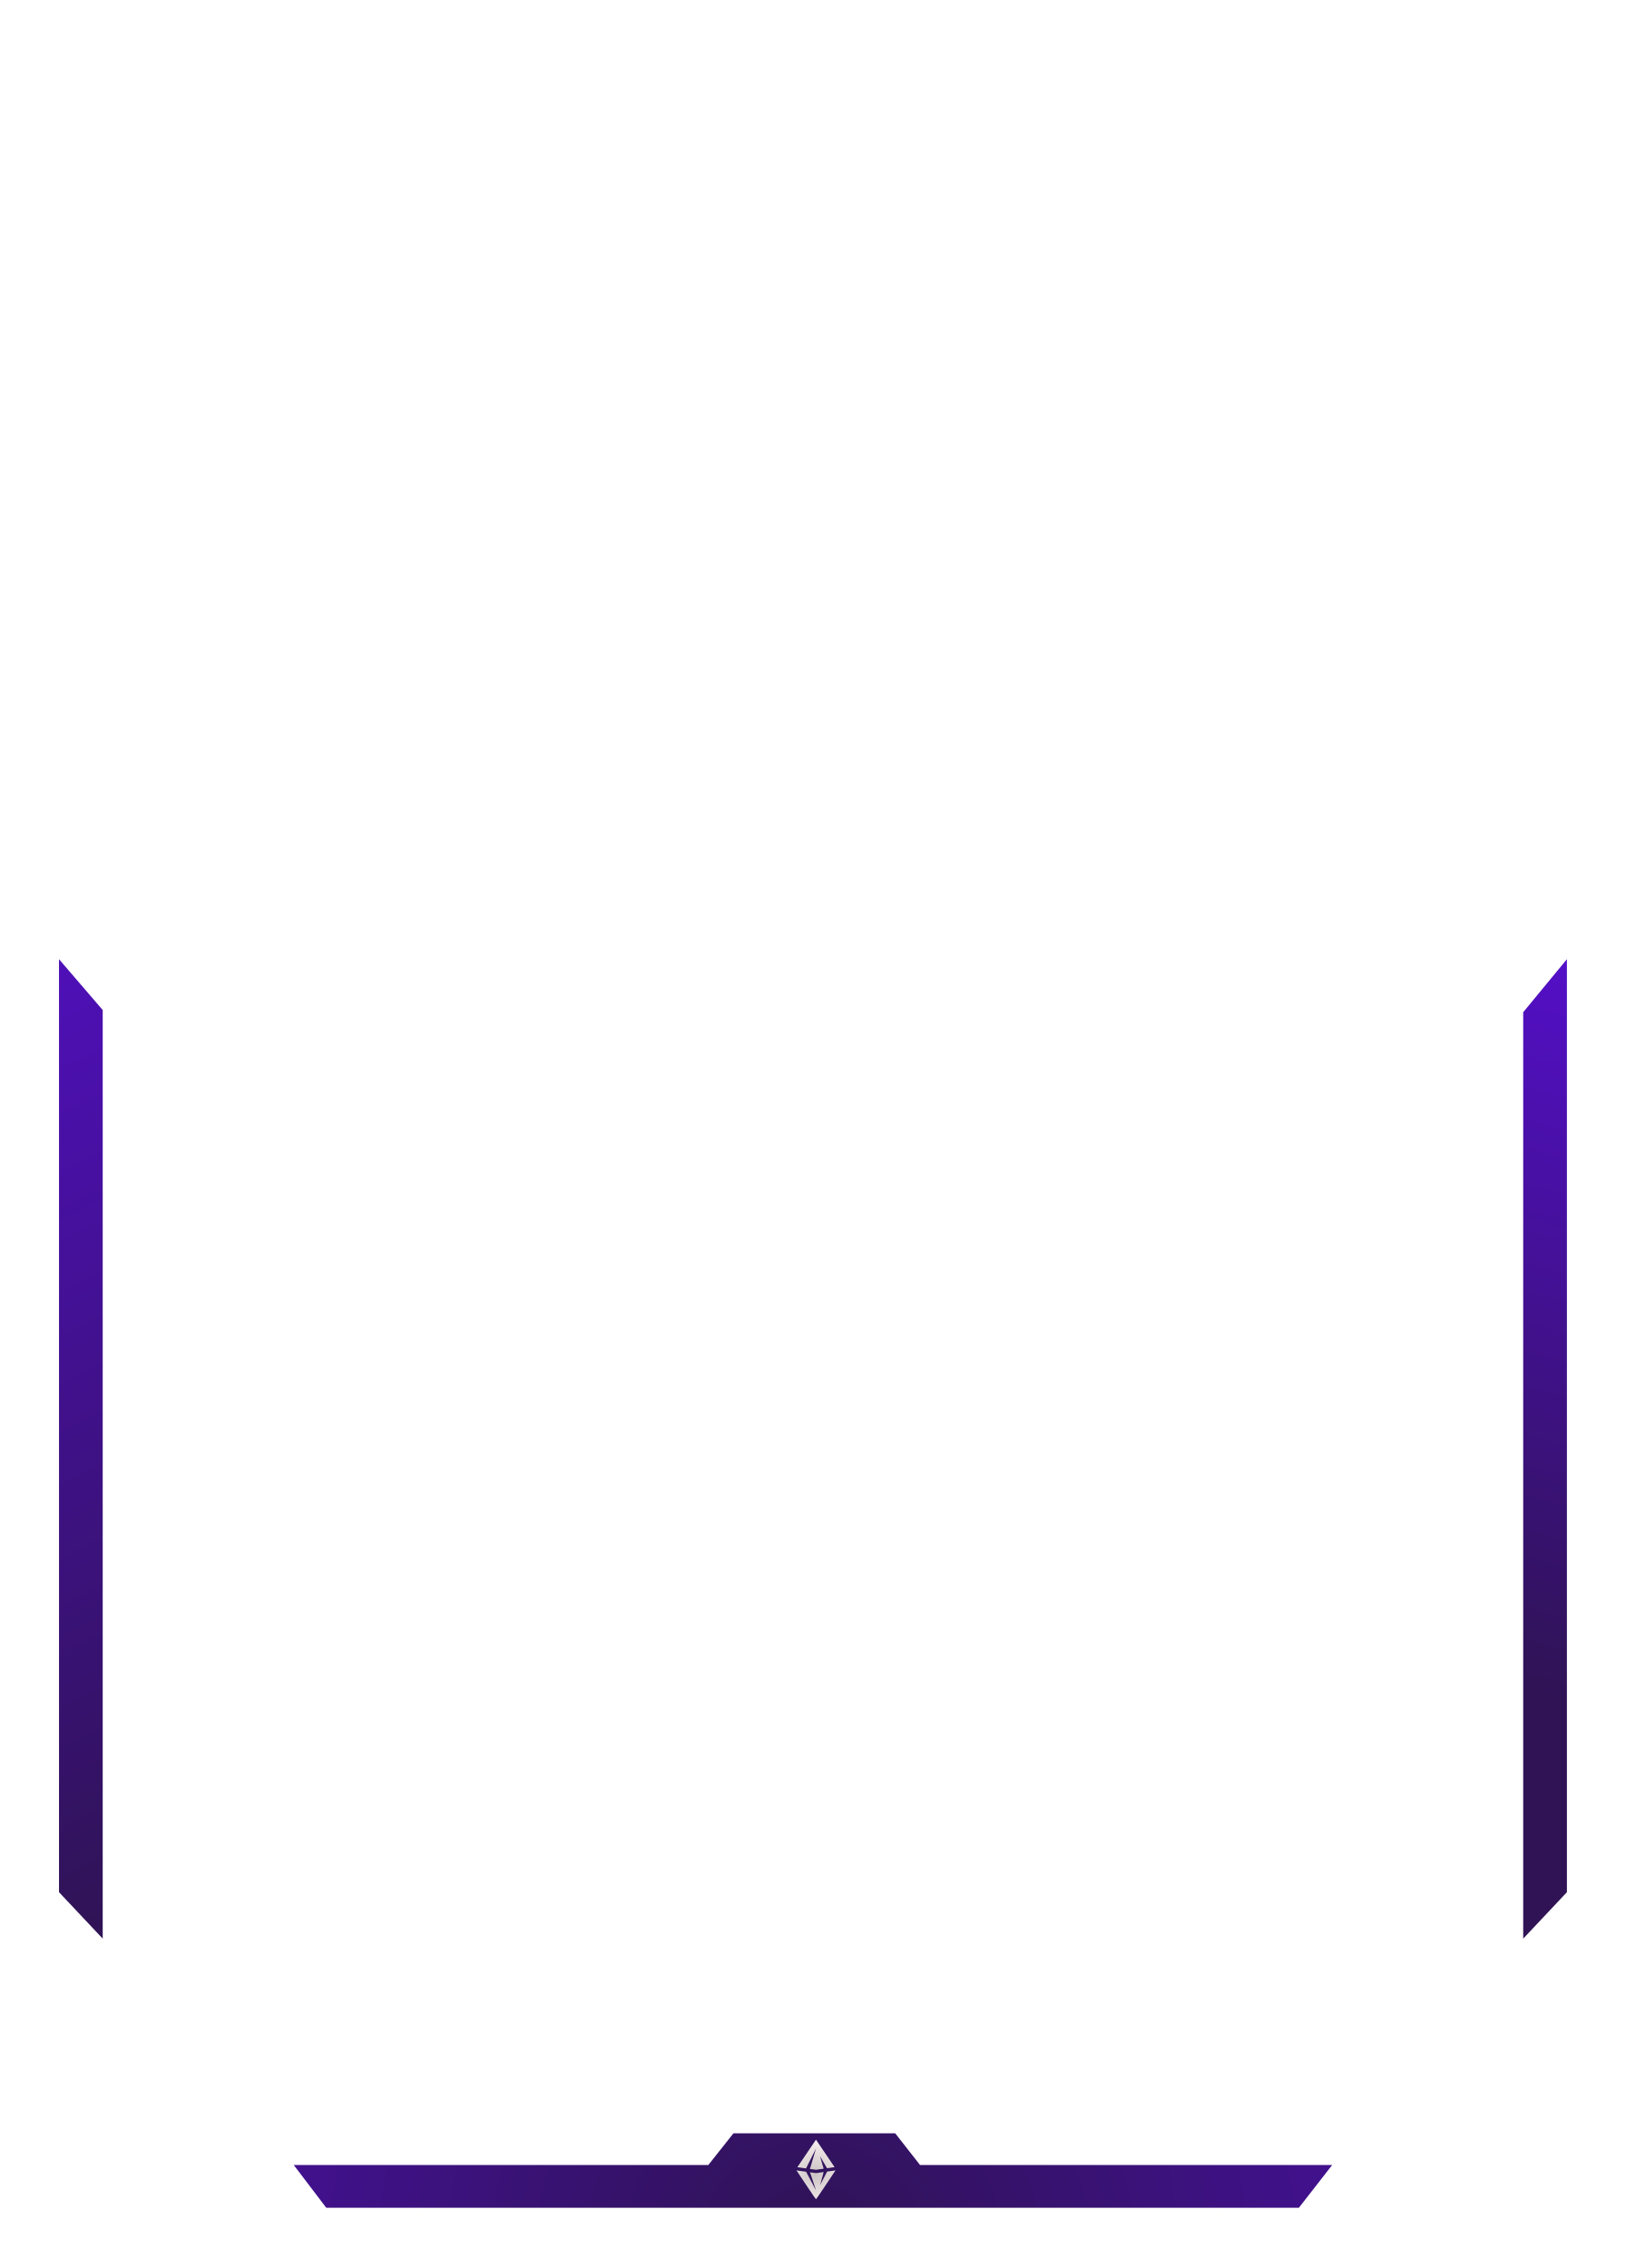
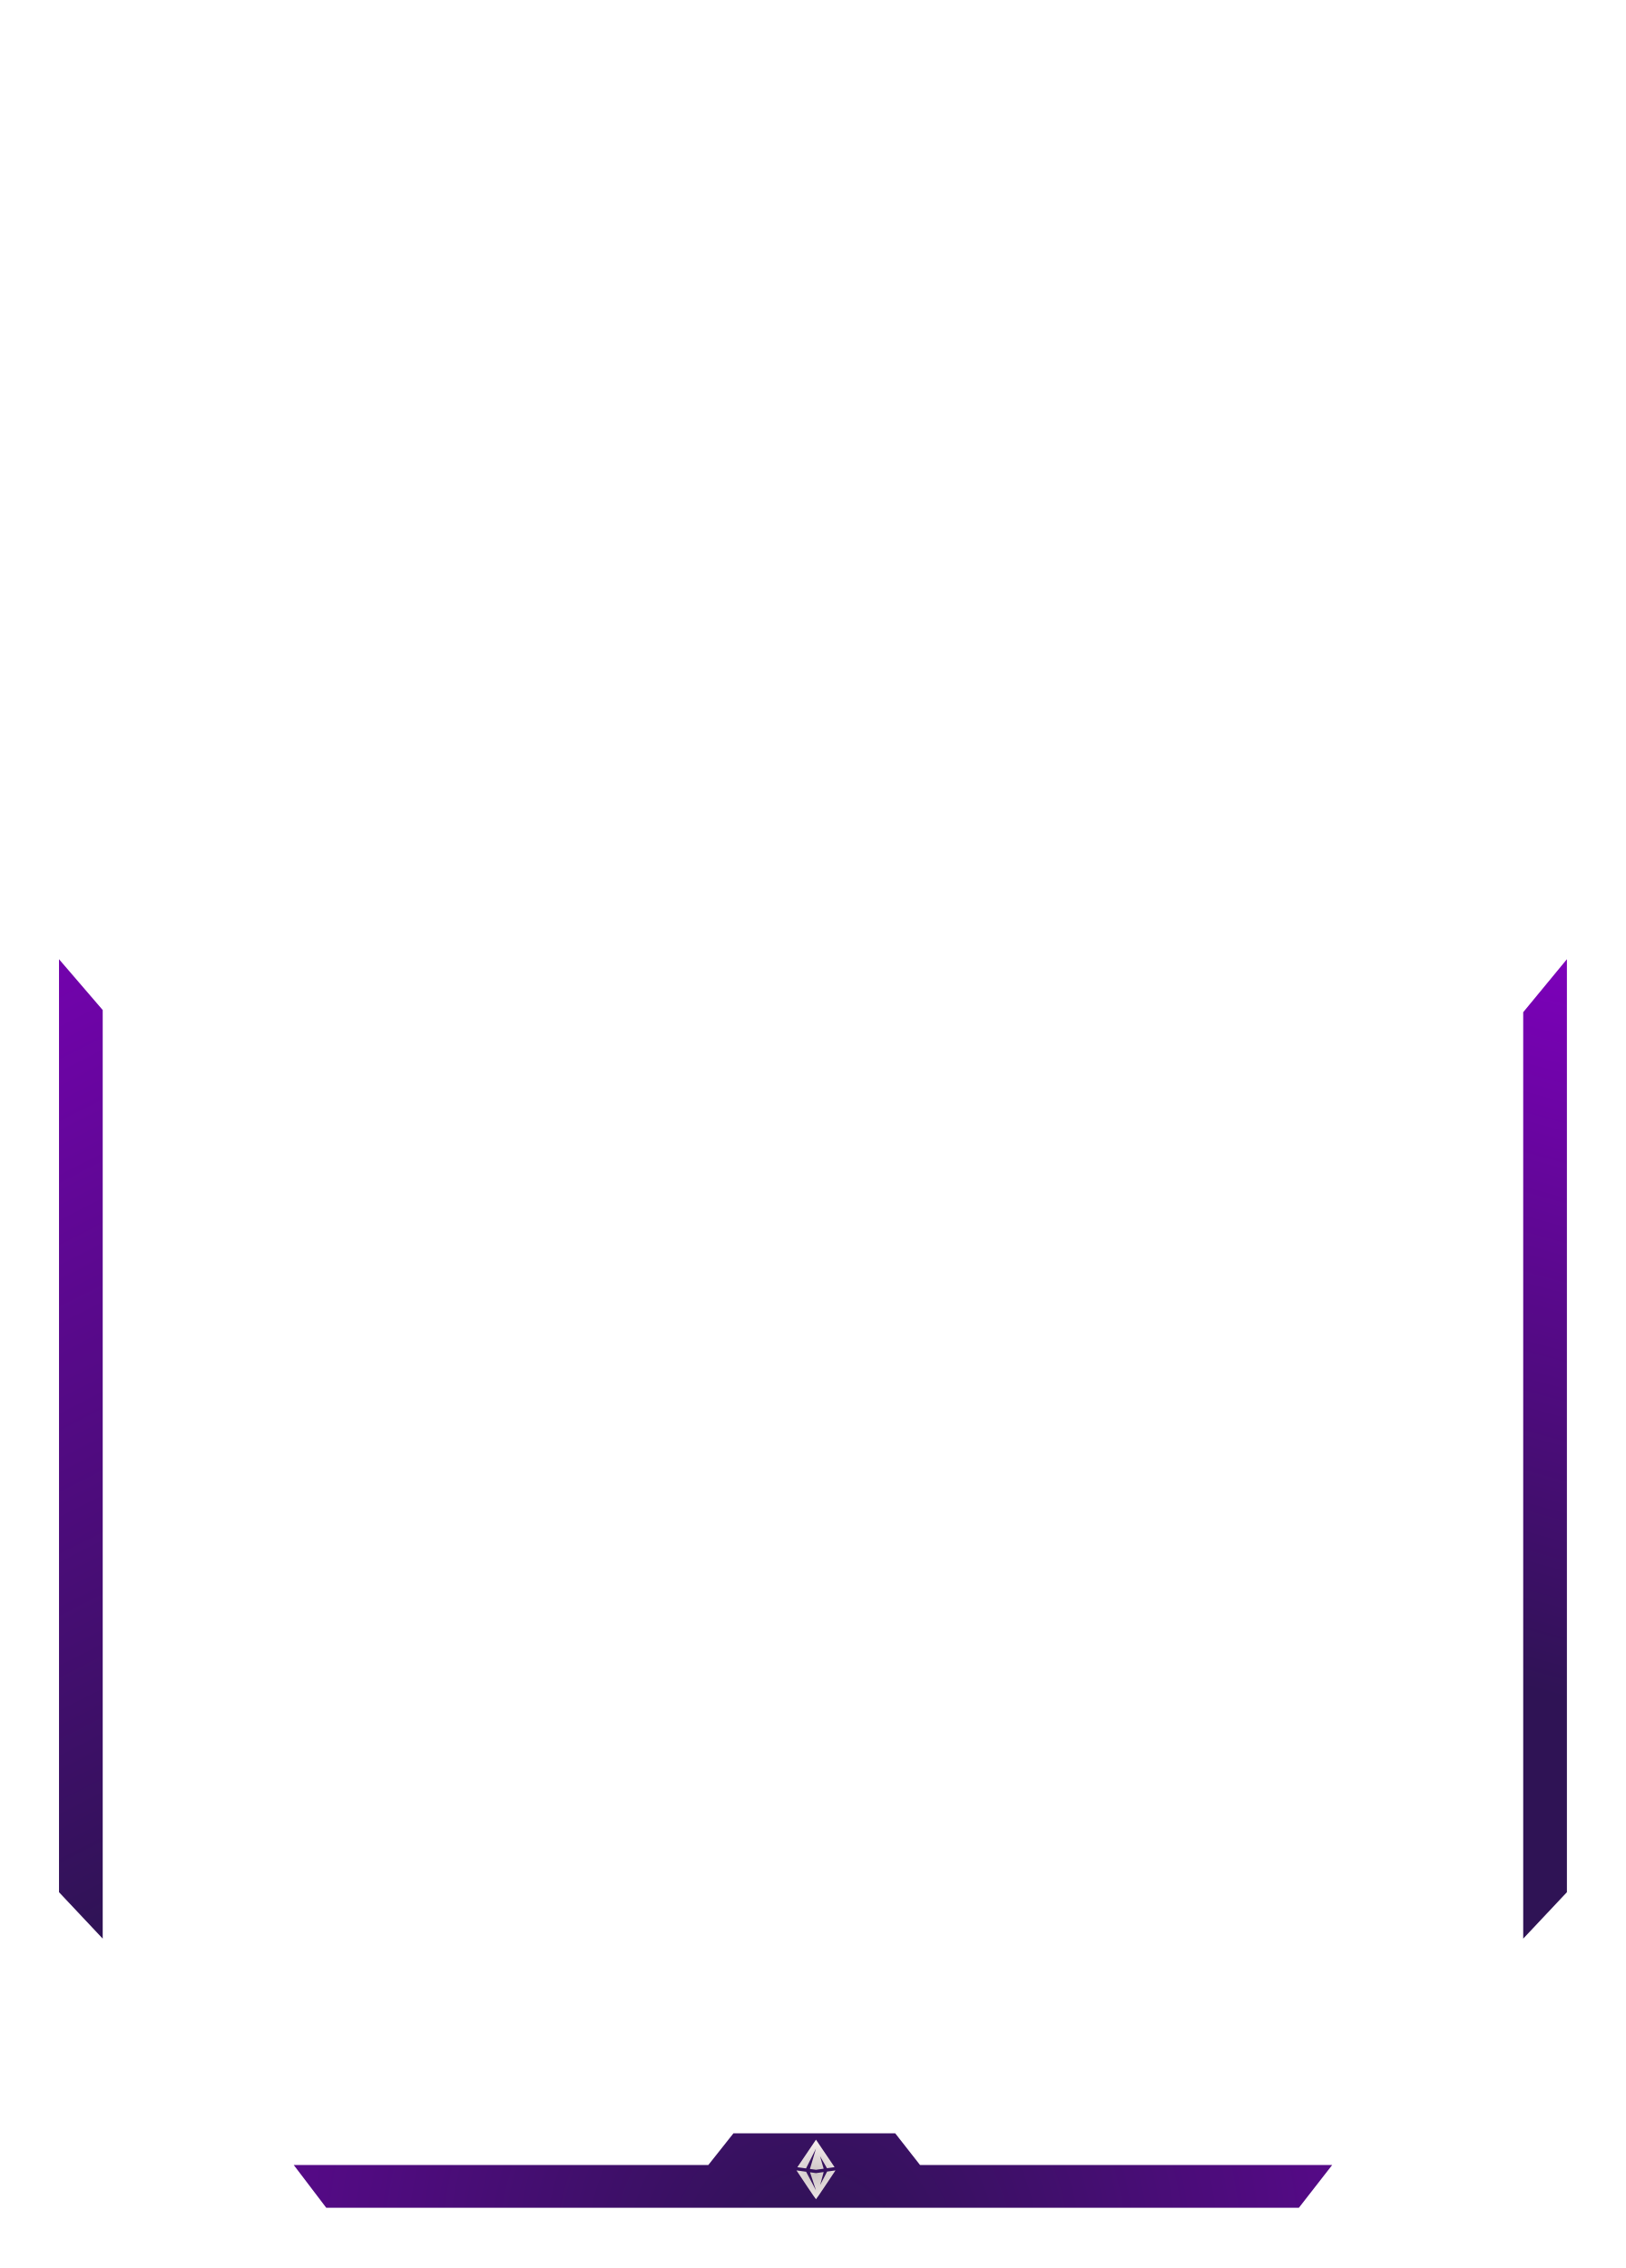
<svg xmlns="http://www.w3.org/2000/svg" viewBox="0 0 744 1038" width="744" height="1038">
  <defs>
-     <linearGradient id="10241580456036226959" x1="691.259" y1="797.104" x2="779.923" y2="476.092" gradientTransform="matrix(0.05,0,0,0.002230848,-36.65,-1.059653)">
+     <linearGradient id="16745215188486608165" x1="691.259" y1="797.104" x2="779.923" y2="476.092" gradientTransform="matrix(0.05,0,0,0.002230848,-36.65,-1.059653)">
      <stop stop-color="#2f1355" />
-       <stop offset="1" stop-color="#540fc9" />
+       <stop offset="1" stop-color="#7e00bc" />
    </linearGradient>
-     <linearGradient id="15916990458023721801" x1="161.134" y1="881.215" x2="-56.244" y2="454.475" gradientTransform="matrix(0.05,0,0,0.002230848,-3.15,-1.059653)">
+     <linearGradient id="10757149556107709720" x1="161.134" y1="881.215" x2="-56.244" y2="454.475" gradientTransform="matrix(0.05,0,0,0.002230848,-3.15,-1.059653)">
      <stop stop-color="#2f1355" />
-       <stop offset="1" stop-color="#540fc9" />
+       <stop offset="1" stop-color="#7e00bc" />
    </linearGradient>
-     <radialGradient id="2576332164866901096" cx="407.901" cy="1068.761" r="496.7" gradientTransform="matrix(0.002104452,0,0,0.02934247,-0.3586197,-29.70501)">
+     <radialGradient id="12991274686299189390" cx="407.901" cy="1068.761" r="496.7" gradientTransform="matrix(0.002104452,0,0,0.02934247,-0.3586197,-29.70501)">
      <stop stop-color="#2f1355" />
-       <stop offset="1" stop-color="#540fc9" />
+       <stop offset="1" stop-color="#7e00bc" />
    </radialGradient>
-     <radialGradient id="11520087323678918118" cx="374.836" cy="786.075" r="249" gradientTransform="matrix(0.003223631,0,0,0.002110936,-0.7250054,-1.092863)">
+     <radialGradient id="9772452219883061808" cx="374.836" cy="786.075" r="249" gradientTransform="matrix(0.003223631,0,0,0.002110936,-0.7250054,-1.092863)">
      <stop stop-color="#cbc3c3" />
      <stop offset="1" stop-color="#f5eded" />
    </radialGradient>
  </defs>
  <g>
    <g>
      <g>
        <g transform="matrix(1,0,0,1,-36,-36)">
-           <path d="M753,475 L753,902 C753,902 733,923.26 733,923.26 C733,923.26 733,499.26 733,499.26 L753,475 Z" fill="url('#10241580456036226959')" />
+           <path d="M753,475 L753,902 C753,902 733,923.26 733,923.26 C733,923.26 733,499.26 733,499.26 L753,475 Z" fill="url('#16745215188486608165')" />
        </g>
        <g transform="matrix(1,0,0,1,-36,-36)">
-           <path d="M63,475 C63,475 63,902 63,902 C63,902 83,923.26 83,923.26 C83,923.26 83,498.265 83,498.265 L63,475 Z" fill="url('#15916990458023721801')" />
+           <path d="M63,475 C63,475 63,902 63,902 C63,902 83,923.26 83,923.26 C83,923.26 83,498.265 83,498.265 L63,475 Z" fill="url('#10757149556107709720')" />
        </g>
        <g transform="matrix(1,0,0,1,-36,-36)">
-           <path d="M360.124,1026.857 C360.124,1026.857 170.41,1026.857 170.41,1026.857 C170.41,1026.857 185.29,1046.436 185.29,1046.436 C185.29,1046.436 630.35,1046.436 630.35,1046.436 C630.35,1046.436 645.593,1026.857 645.593,1026.857 C645.593,1026.857 456.996,1026.857 456.996,1026.857 C456.996,1026.857 445.64,1012.356 445.64,1012.356 C445.64,1012.356 371.619,1012.356 371.619,1012.356 C371.619,1012.356 360.124,1026.857 360.124,1026.857 Z" fill="url('#2576332164866901096')" />
+           <path d="M360.124,1026.857 C360.124,1026.857 170.41,1026.857 170.41,1026.857 C170.41,1026.857 185.29,1046.436 185.29,1046.436 C185.29,1046.436 630.35,1046.436 630.35,1046.436 C630.35,1046.436 645.593,1026.857 645.593,1026.857 C645.593,1026.857 456.996,1026.857 456.996,1026.857 C456.996,1026.857 445.64,1012.356 445.64,1012.356 C445.64,1012.356 371.619,1012.356 371.619,1012.356 C371.619,1012.356 360.124,1026.857 360.124,1026.857 Z" fill="url('#12991274686299189390')" />
        </g>
        <g transform="matrix(1,0,0,1,-36,-36)">
          <g transform="matrix(0.05754719,0,0,0.05754719,390.2364,984.3204)">
            <g>
              <g transform="matrix(1,0,0,1,-47.30925,19.98013)">
                <g>
-                   <path d="M231.942,736.759 C231.942,736.759 300.986,746.315 300.986,746.315 C300.986,746.315 380.045,588.577 380.045,588.577 C380.045,588.577 331.984,750.605 331.984,750.605 C331.984,750.605 380.045,757.256 380.045,757.256 C380.045,757.256 441.027,748.638 441.027,748.638 C441.027,748.638 412.312,649.247 412.312,649.247 C412.312,649.247 467.38,744.914 467.38,744.914 C467.38,744.914 527.881,736.364 527.881,736.364 C527.881,736.364 380.045,517.715 380.045,517.715 C380.045,517.715 231.942,736.759 231.942,736.759 C231.942,736.759 231.942,736.759 231.942,736.759 ZM224.903,762.144 C251.685,802.59 376.899,991.438 380.045,991.438 C383.189,991.438 508.174,802.939 535.113,762.256 C535.113,762.256 468.519,771.533 468.519,771.533 C468.519,771.533 413.445,877.614 413.445,877.614 C413.445,877.614 441.149,775.346 441.149,775.346 C441.149,775.346 380.045,783.858 380.045,783.858 C380.045,783.858 332.736,777.236 332.736,777.236 C332.736,777.236 380.045,920.577 380.045,920.577 C380.045,920.577 301.555,772.872 301.555,772.872 C301.555,772.872 224.903,762.144 224.903,762.144 C224.903,762.144 224.903,762.144 224.903,762.144 Z" fill="url('#11520087323678918118')" />
+                   <path d="M231.942,736.759 C231.942,736.759 300.986,746.315 300.986,746.315 C300.986,746.315 380.045,588.577 380.045,588.577 C380.045,588.577 331.984,750.605 331.984,750.605 C331.984,750.605 380.045,757.256 380.045,757.256 C380.045,757.256 441.027,748.638 441.027,748.638 C441.027,748.638 412.312,649.247 412.312,649.247 C412.312,649.247 467.38,744.914 467.38,744.914 C467.38,744.914 527.881,736.364 527.881,736.364 C527.881,736.364 380.045,517.715 380.045,517.715 C380.045,517.715 231.942,736.759 231.942,736.759 C231.942,736.759 231.942,736.759 231.942,736.759 ZM224.903,762.144 C251.685,802.59 376.899,991.438 380.045,991.438 C383.189,991.438 508.174,802.939 535.113,762.256 C535.113,762.256 468.519,771.533 468.519,771.533 C468.519,771.533 413.445,877.614 413.445,877.614 C413.445,877.614 441.149,775.346 441.149,775.346 C441.149,775.346 380.045,783.858 380.045,783.858 C380.045,783.858 332.736,777.236 332.736,777.236 C332.736,777.236 380.045,920.577 380.045,920.577 C380.045,920.577 301.555,772.872 301.555,772.872 C301.555,772.872 224.903,762.144 224.903,762.144 C224.903,762.144 224.903,762.144 224.903,762.144 Z" fill="url('#9772452219883061808')" />
                </g>
              </g>
            </g>
          </g>
        </g>
      </g>
    </g>
  </g>
</svg>
